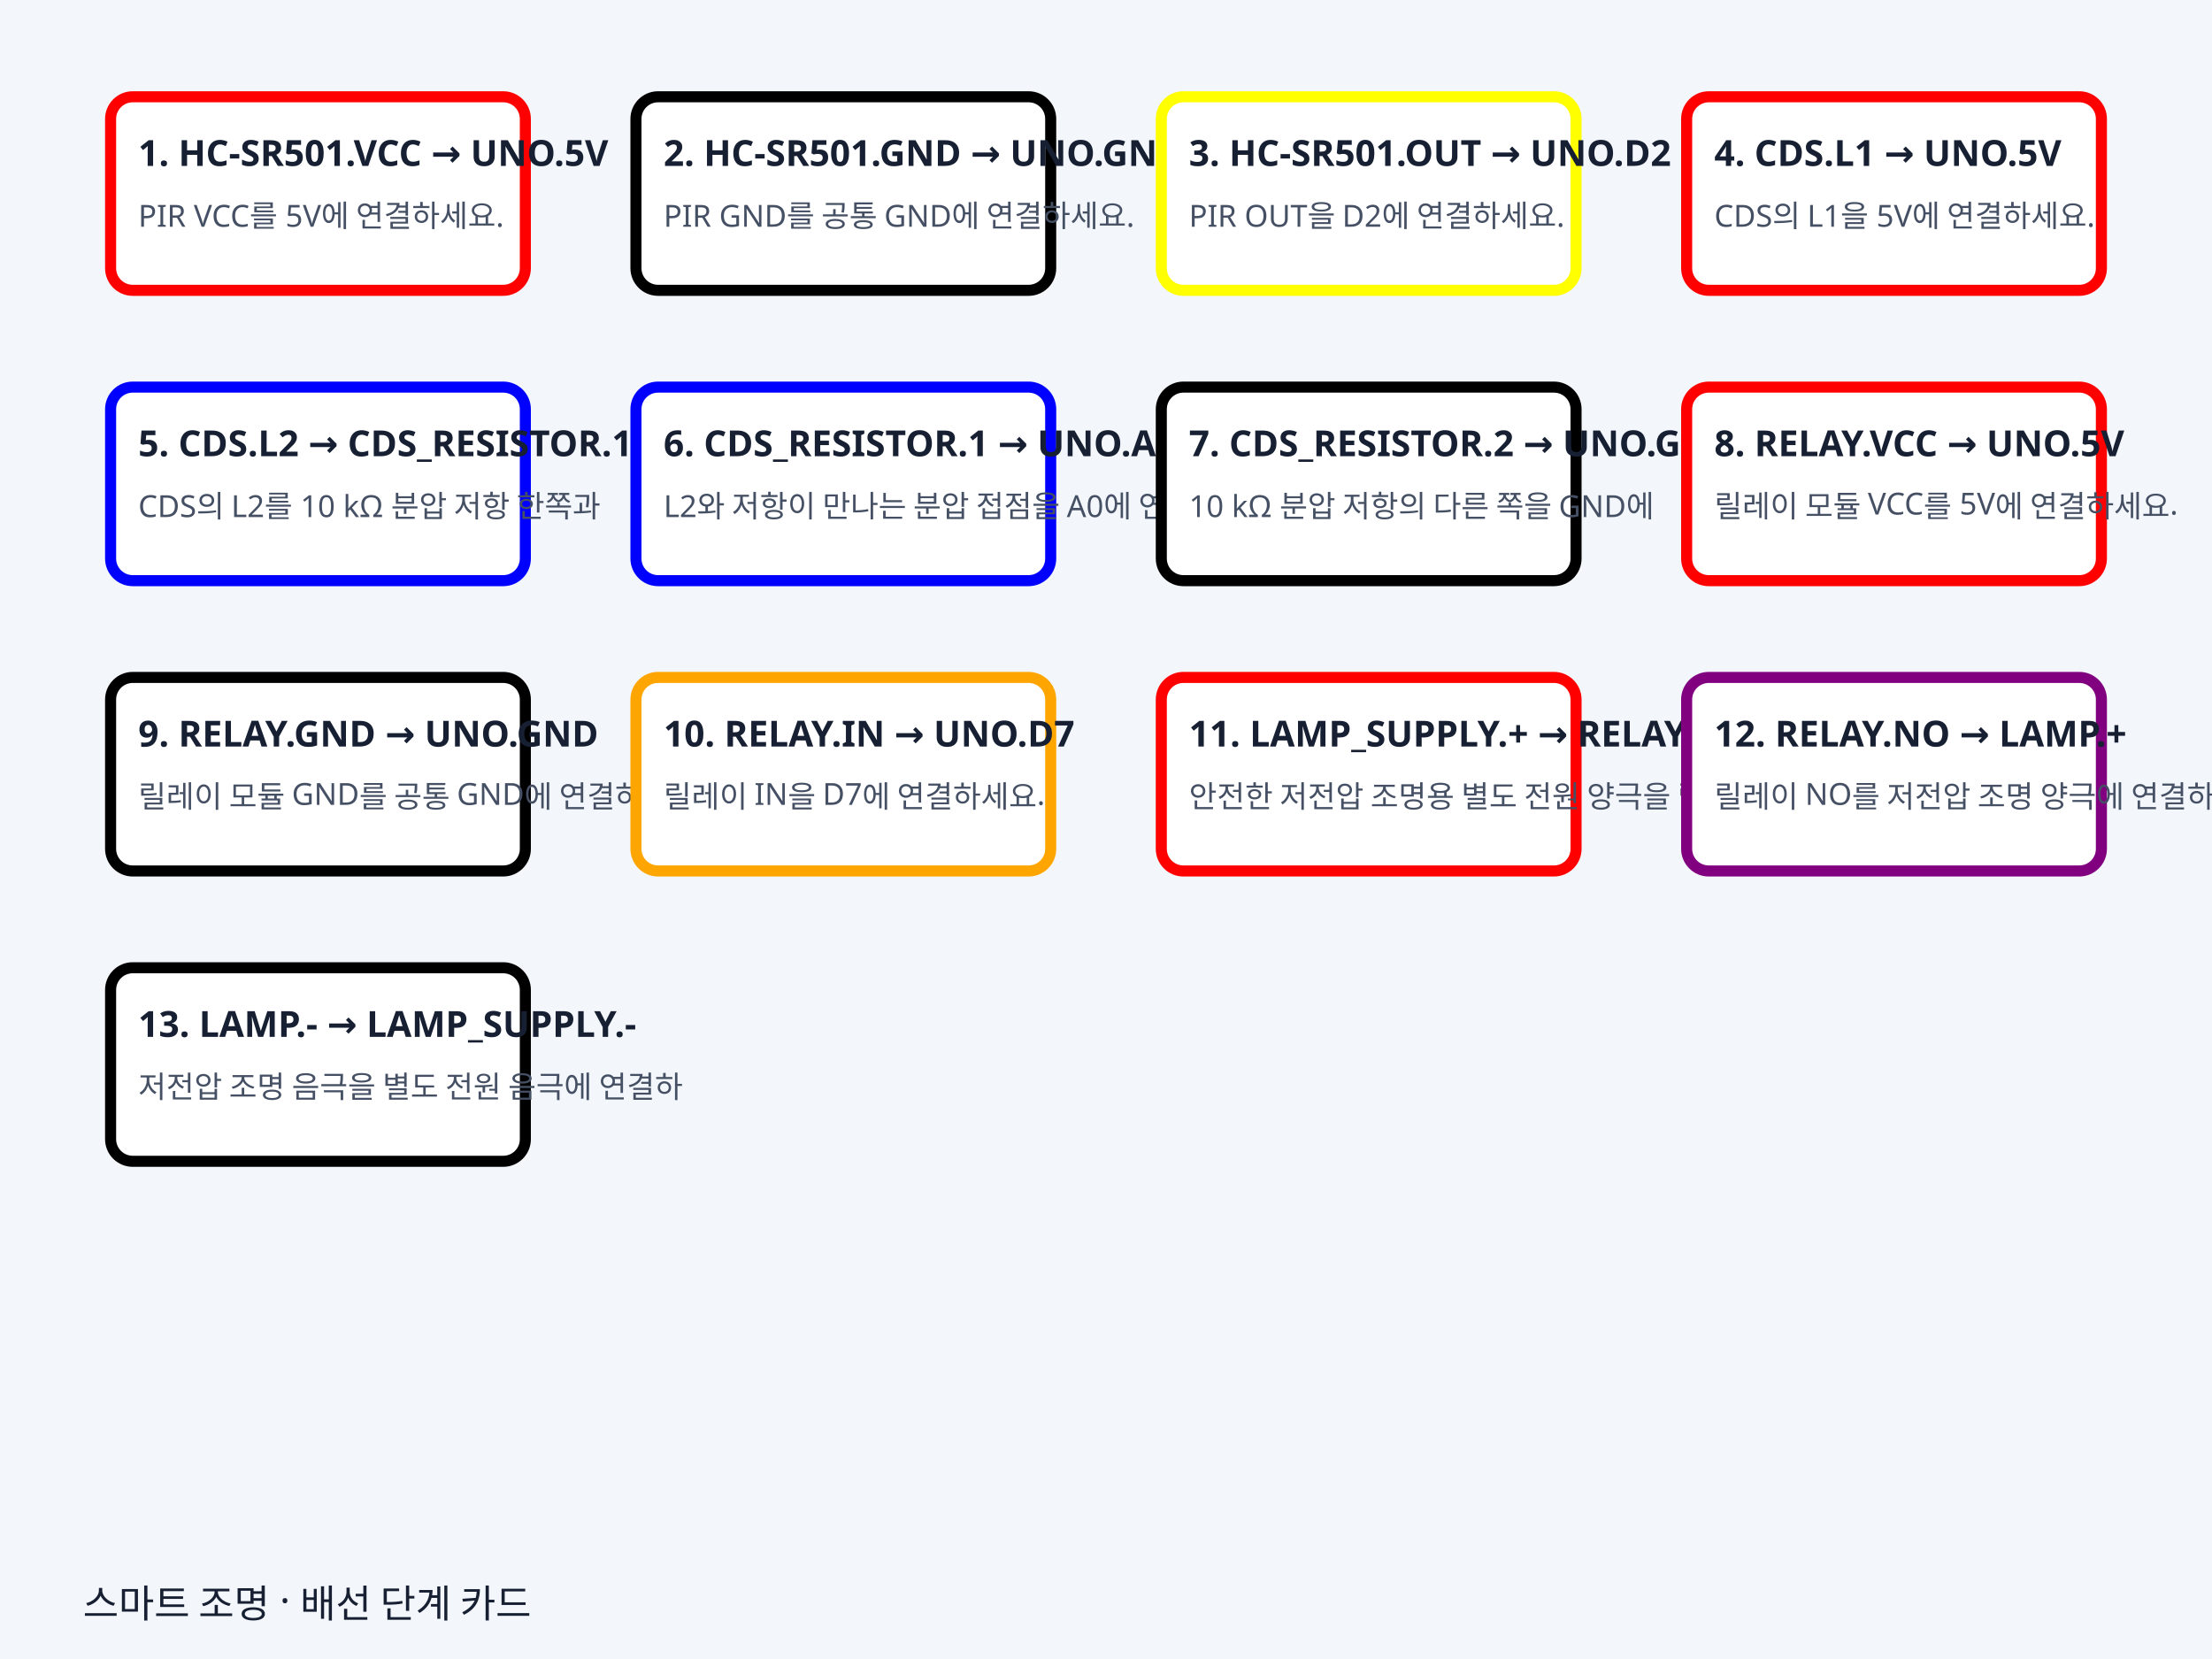
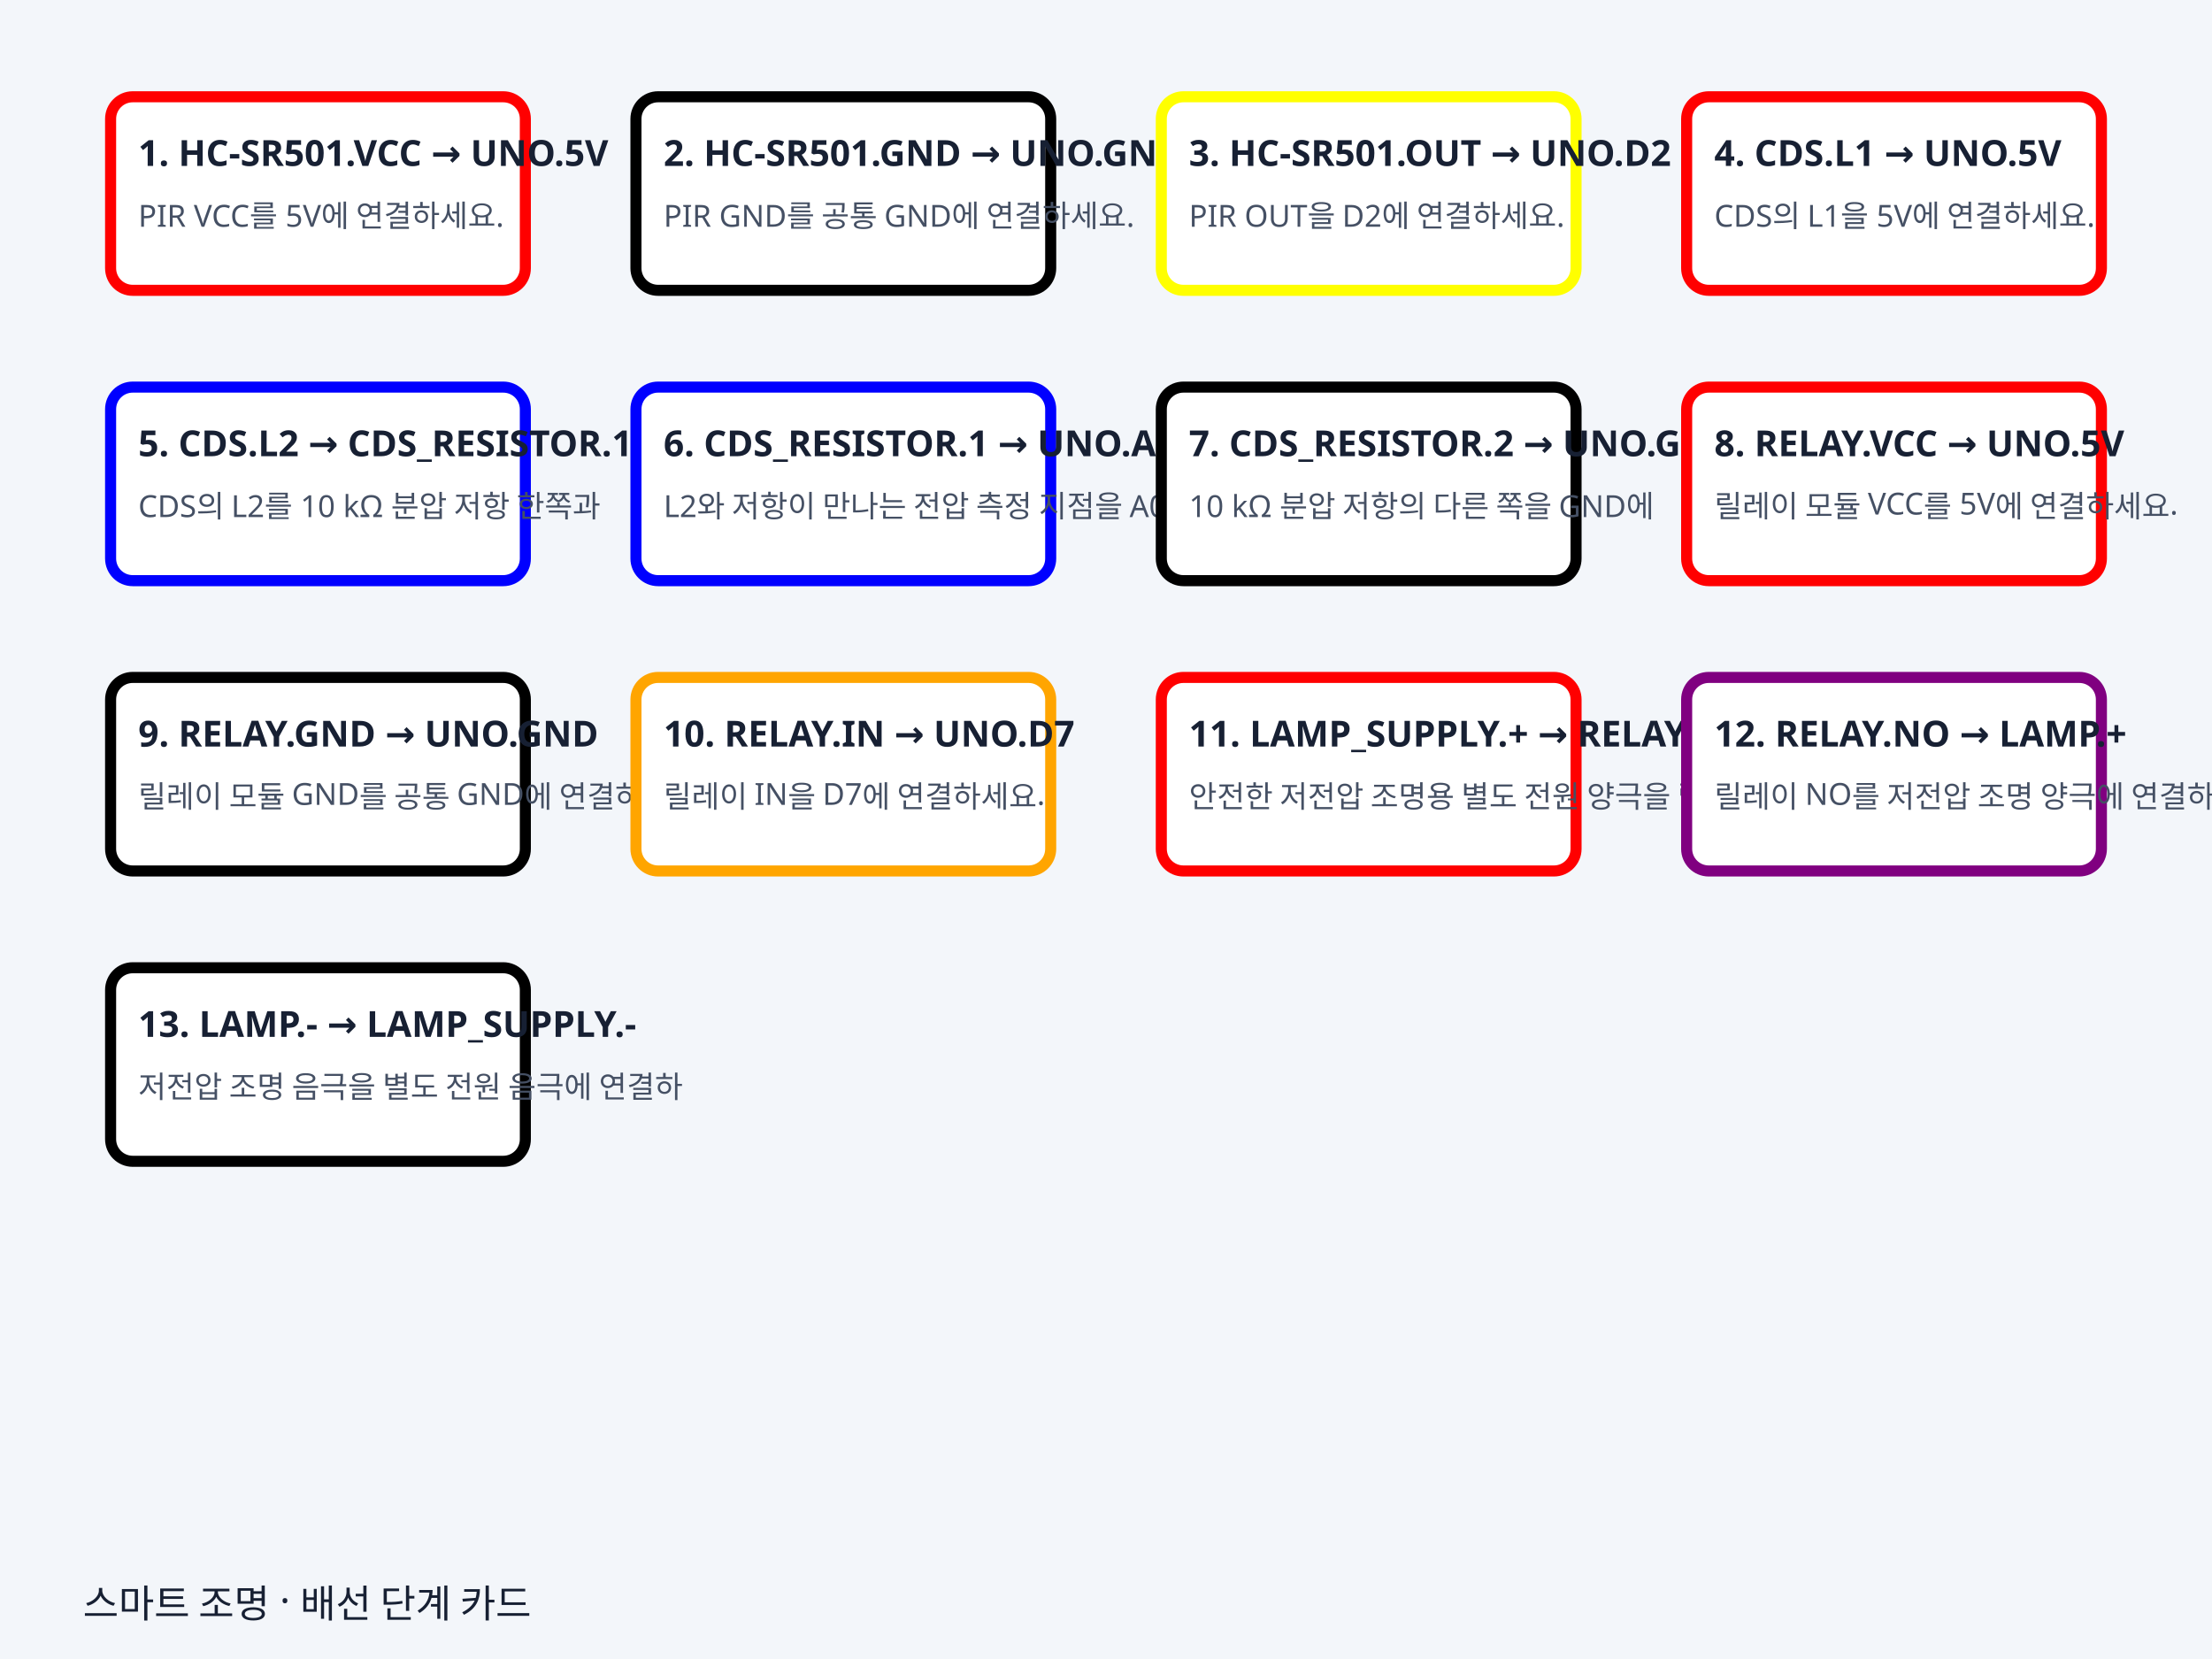
<svg xmlns="http://www.w3.org/2000/svg" width="800" height="600" viewBox="0 0 800 600">
  <rect width="100%" height="100%" fill="#f3f6fa" />
  <text x="30" y="585" font-family="sans-serif" font-size="14" fill="#172033">스마트 조명 · 배선 단계 카드</text>
  <g>
    <rect x="40" y="35" width="150" height="70" rx="8" fill="#ffffff" stroke="red" stroke-width="4" />
    <text x="50" y="60" font-family="sans-serif" font-size="13" font-weight="700" fill="#172033">1. HC-SR501.VCC → UNO.5V</text>
    <text x="50" y="82" font-family="sans-serif" font-size="11" fill="#455064">PIR VCC를 5V에 연결하세요.</text>
  </g>
  <g>
    <rect x="230" y="35" width="150" height="70" rx="8" fill="#ffffff" stroke="black" stroke-width="4" />
    <text x="240" y="60" font-family="sans-serif" font-size="13" font-weight="700" fill="#172033">2. HC-SR501.GND → UNO.GND</text>
    <text x="240" y="82" font-family="sans-serif" font-size="11" fill="#455064">PIR GND를 공통 GND에 연결하세요.</text>
  </g>
  <g>
    <rect x="420" y="35" width="150" height="70" rx="8" fill="#ffffff" stroke="yellow" stroke-width="4" />
    <text x="430" y="60" font-family="sans-serif" font-size="13" font-weight="700" fill="#172033">3. HC-SR501.OUT → UNO.D2</text>
    <text x="430" y="82" font-family="sans-serif" font-size="11" fill="#455064">PIR OUT을 D2에 연결하세요.</text>
  </g>
  <g>
    <rect x="610" y="35" width="150" height="70" rx="8" fill="#ffffff" stroke="red" stroke-width="4" />
    <text x="620" y="60" font-family="sans-serif" font-size="13" font-weight="700" fill="#172033">4. CDS.L1 → UNO.5V</text>
    <text x="620" y="82" font-family="sans-serif" font-size="11" fill="#455064">CDS의 L1을 5V에 연결하세요.</text>
  </g>
  <g>
    <rect x="40" y="140" width="150" height="70" rx="8" fill="#ffffff" stroke="blue" stroke-width="4" />
    <text x="50" y="165" font-family="sans-serif" font-size="13" font-weight="700" fill="#172033">5. CDS.L2 → CDS_RESISTOR.1</text>
    <text x="50" y="187" font-family="sans-serif" font-size="11" fill="#455064">CDS의 L2를 10 kΩ 분압 저항 한쪽과</text>
  </g>
  <g>
    <rect x="230" y="140" width="150" height="70" rx="8" fill="#ffffff" stroke="blue" stroke-width="4" />
    <text x="240" y="165" font-family="sans-serif" font-size="13" font-weight="700" fill="#172033">6. CDS_RESISTOR.1 → UNO.A0</text>
-     <text x="240" y="187" font-family="sans-serif" font-size="11" fill="#455064">L2와 저항이 만나는 분압 접점을 A0에 연</text>
+     <text x="240" y="187" font-family="sans-serif" font-size="11" fill="#455064">L2와 저항이 만나는 전압 측정 지점을 A0</text>
  </g>
  <g>
    <rect x="420" y="140" width="150" height="70" rx="8" fill="#ffffff" stroke="black" stroke-width="4" />
    <text x="430" y="165" font-family="sans-serif" font-size="13" font-weight="700" fill="#172033">7. CDS_RESISTOR.2 → UNO.GND</text>
    <text x="430" y="187" font-family="sans-serif" font-size="11" fill="#455064">10 kΩ 분압 저항의 다른 쪽을 GND에 </text>
  </g>
  <g>
    <rect x="610" y="140" width="150" height="70" rx="8" fill="#ffffff" stroke="red" stroke-width="4" />
    <text x="620" y="165" font-family="sans-serif" font-size="13" font-weight="700" fill="#172033">8. RELAY.VCC → UNO.5V</text>
    <text x="620" y="187" font-family="sans-serif" font-size="11" fill="#455064">릴레이 모듈 VCC를 5V에 연결하세요.</text>
  </g>
  <g>
    <rect x="40" y="245" width="150" height="70" rx="8" fill="#ffffff" stroke="black" stroke-width="4" />
    <text x="50" y="270" font-family="sans-serif" font-size="13" font-weight="700" fill="#172033">9. RELAY.GND → UNO.GND</text>
    <text x="50" y="292" font-family="sans-serif" font-size="11" fill="#455064">릴레이 모듈 GND를 공통 GND에 연결하세</text>
  </g>
  <g>
    <rect x="230" y="245" width="150" height="70" rx="8" fill="#ffffff" stroke="orange" stroke-width="4" />
    <text x="240" y="270" font-family="sans-serif" font-size="13" font-weight="700" fill="#172033">10. RELAY.IN → UNO.D7</text>
    <text x="240" y="292" font-family="sans-serif" font-size="11" fill="#455064">릴레이 IN을 D7에 연결하세요.</text>
  </g>
  <g>
    <rect x="420" y="245" width="150" height="70" rx="8" fill="#ffffff" stroke="red" stroke-width="4" />
    <text x="430" y="270" font-family="sans-serif" font-size="13" font-weight="700" fill="#172033">11. LAMP_SUPPLY.+ → RELAY.COM</text>
    <text x="430" y="292" font-family="sans-serif" font-size="11" fill="#455064">안전한 저전압 조명용 별도 전원 양극을 릴레</text>
  </g>
  <g>
    <rect x="610" y="245" width="150" height="70" rx="8" fill="#ffffff" stroke="purple" stroke-width="4" />
    <text x="620" y="270" font-family="sans-serif" font-size="13" font-weight="700" fill="#172033">12. RELAY.NO → LAMP.+</text>
    <text x="620" y="292" font-family="sans-serif" font-size="11" fill="#455064">릴레이 NO를 저전압 조명 양극에 연결하세요</text>
  </g>
  <g>
    <rect x="40" y="350" width="150" height="70" rx="8" fill="#ffffff" stroke="black" stroke-width="4" />
    <text x="50" y="375" font-family="sans-serif" font-size="13" font-weight="700" fill="#172033">13. LAMP.- → LAMP_SUPPLY.-</text>
    <text x="50" y="397" font-family="sans-serif" font-size="11" fill="#455064">저전압 조명 음극을 별도 전원 음극에 연결하</text>
  </g>
</svg>
